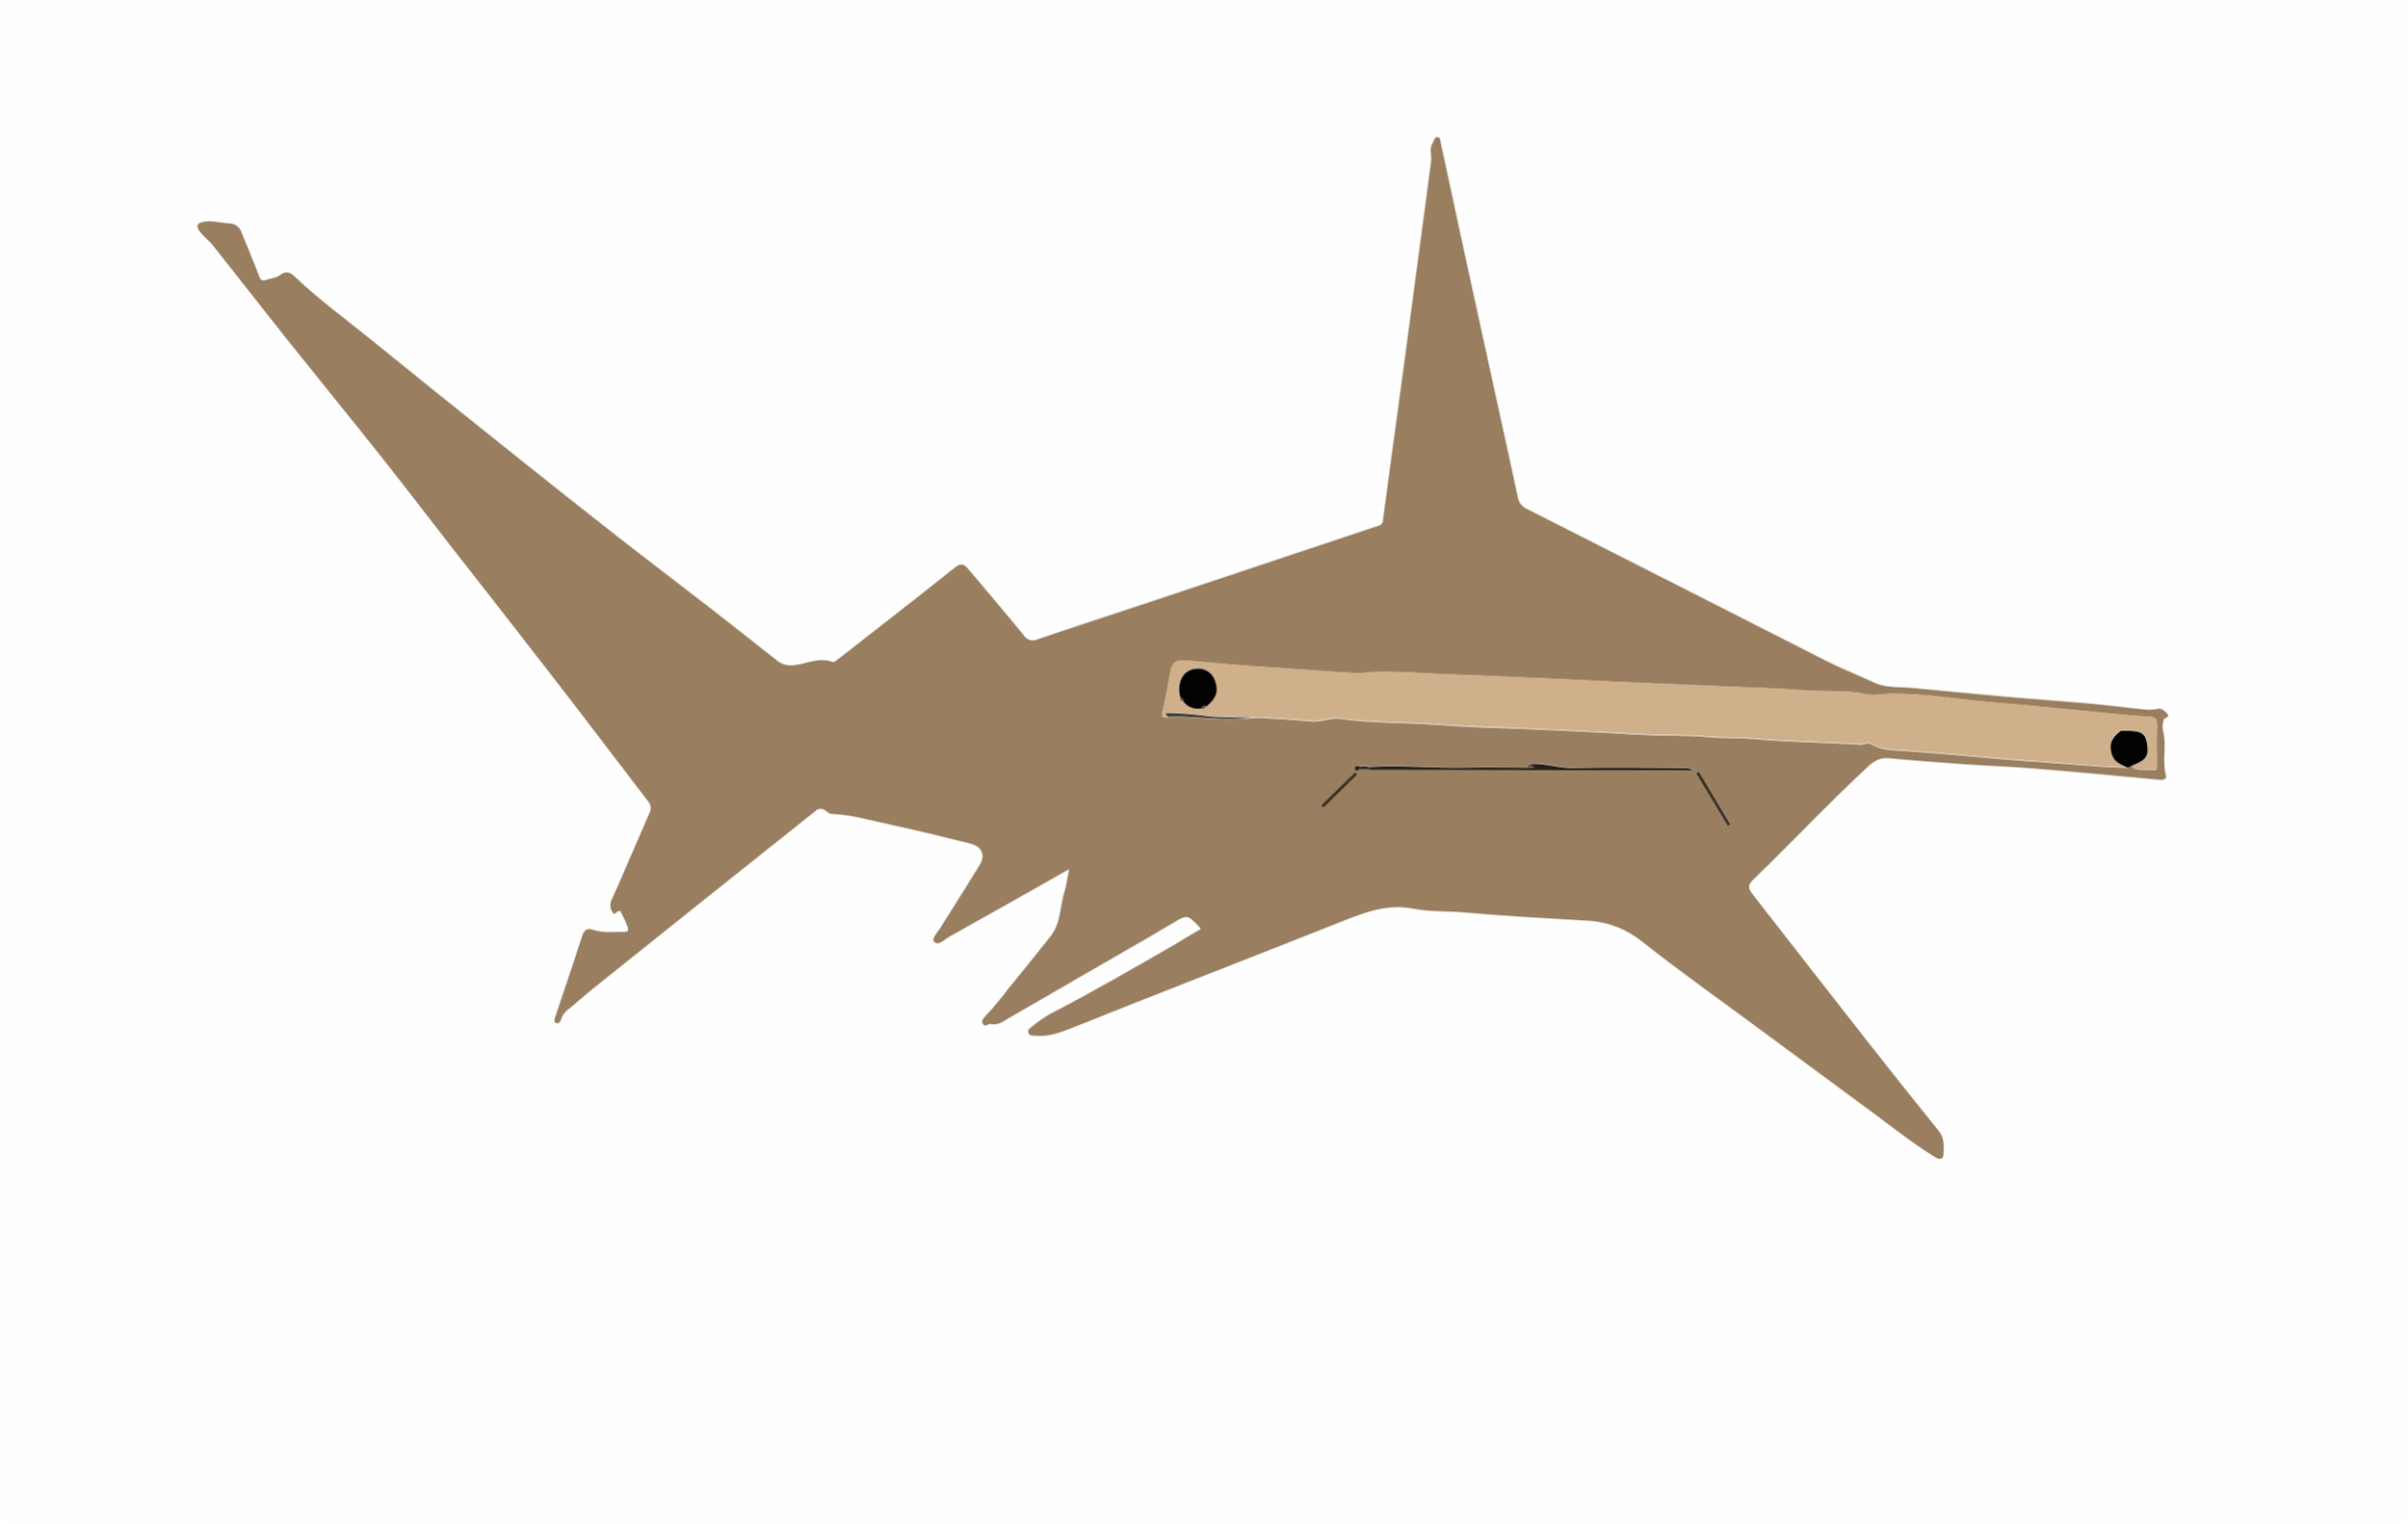
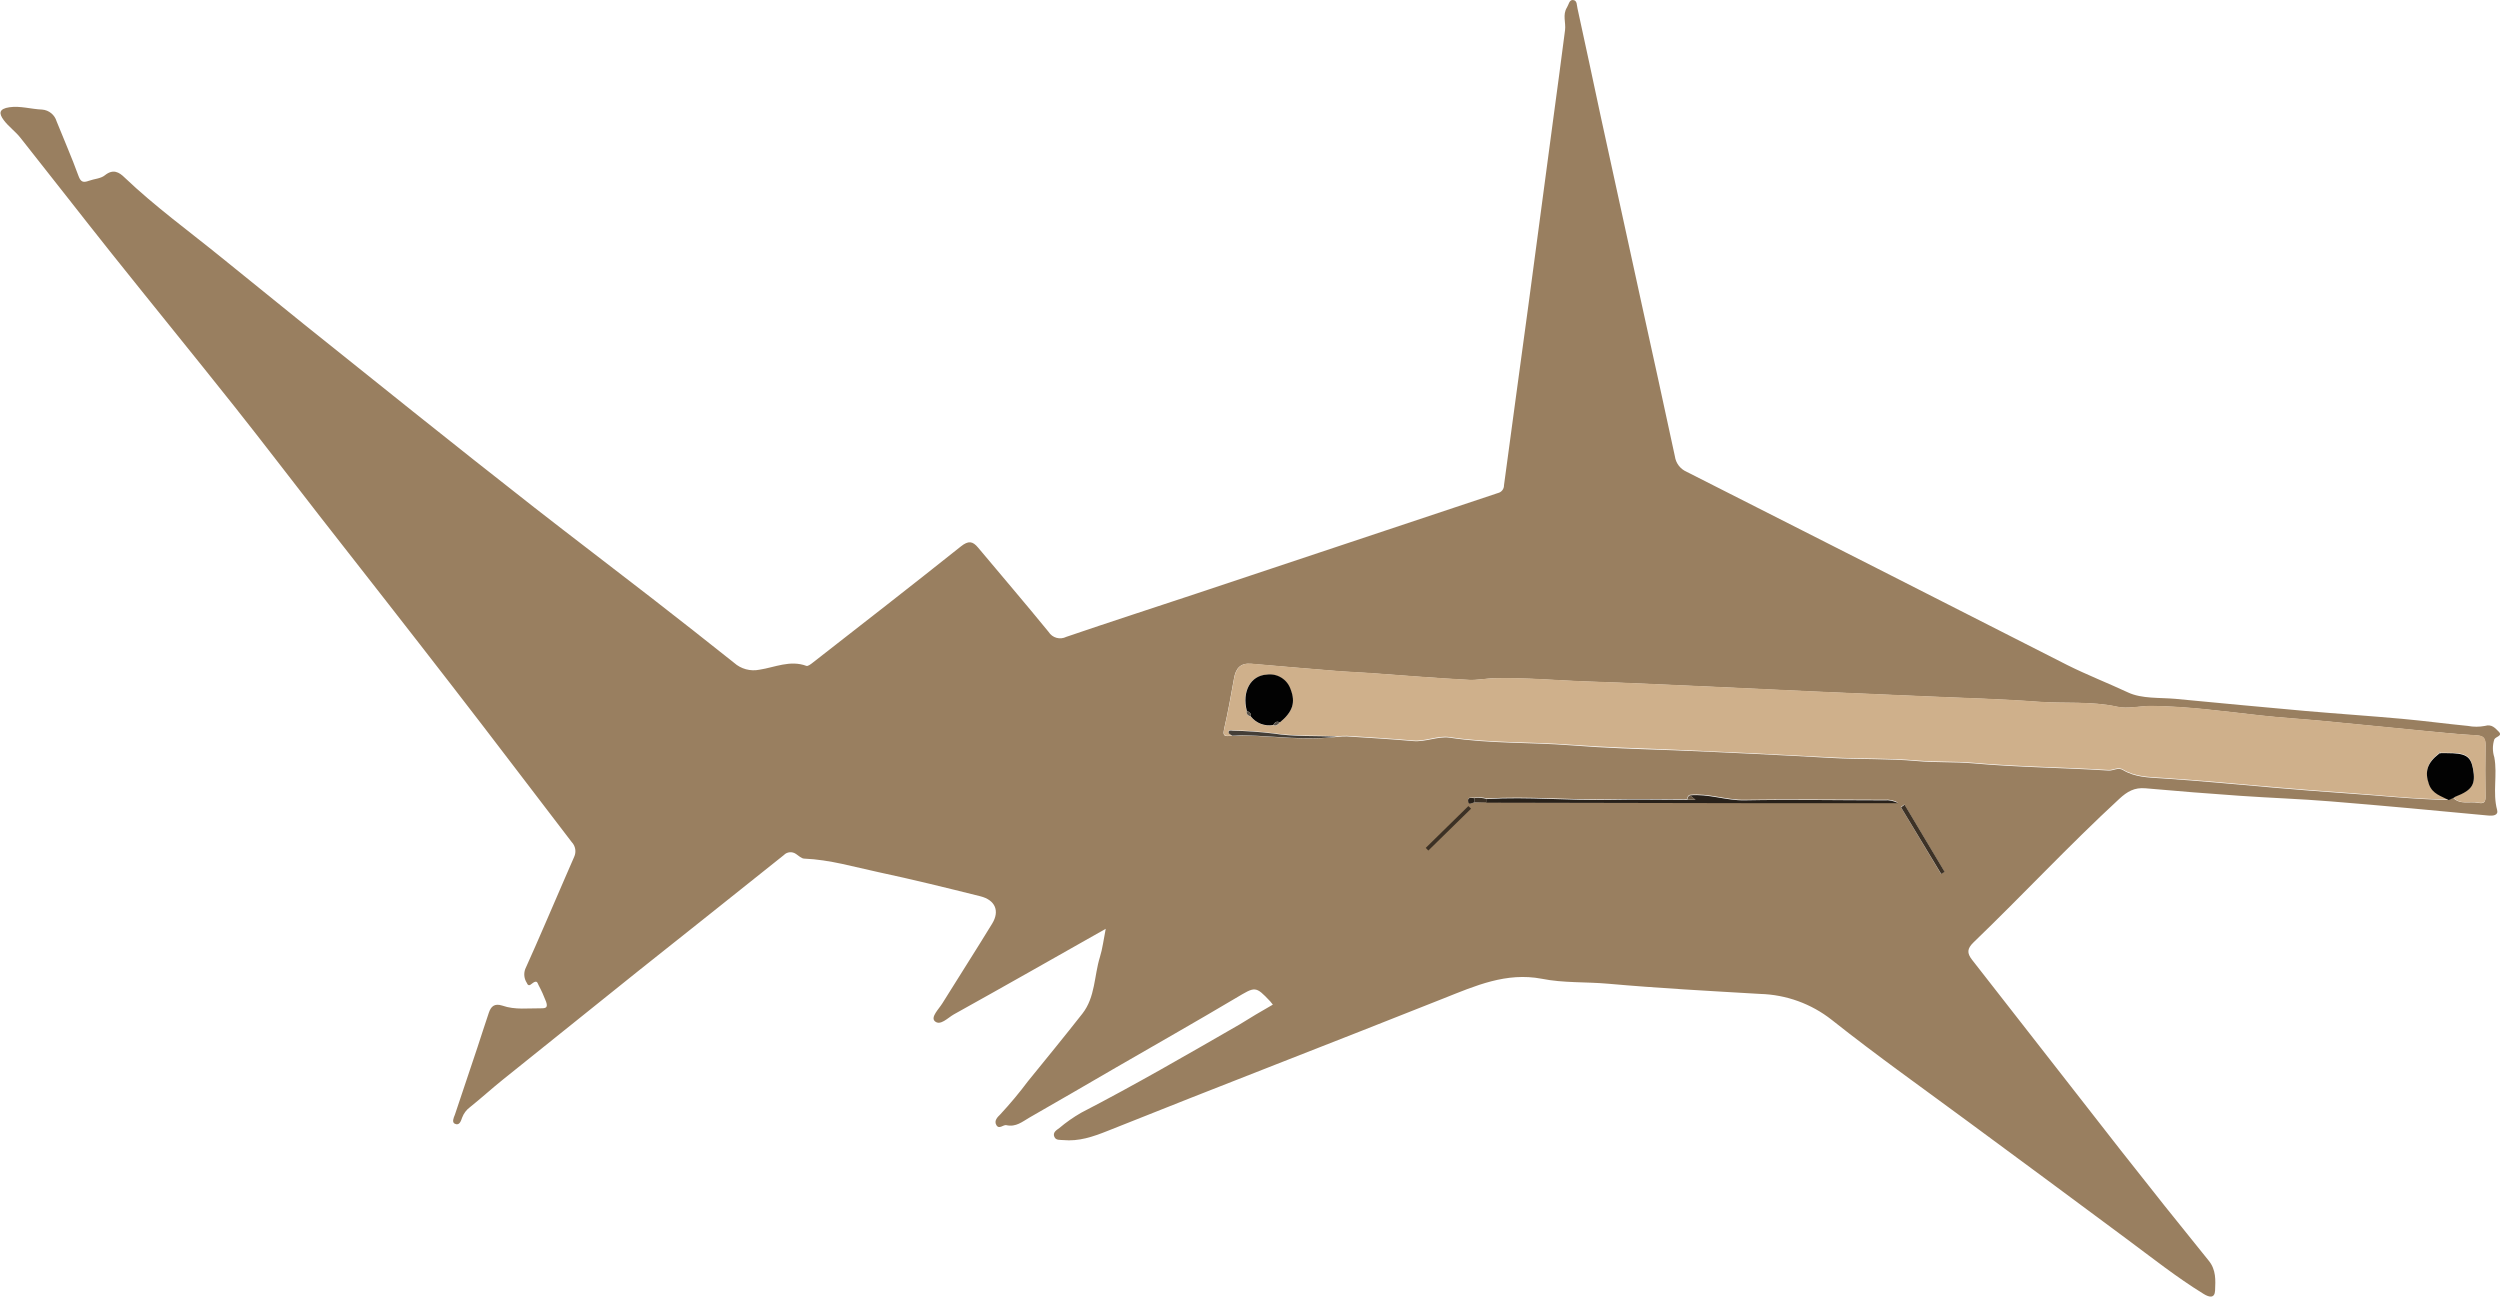
- <svg xmlns="http://www.w3.org/2000/svg" id="Ebene_1" data-name="Ebene 1" viewBox="0 0 616.09 390.09">
+ <svg xmlns="http://www.w3.org/2000/svg" id="Ebene_1" data-name="Ebene 1" viewBox="0 0 504.44 261.57">
  <defs>
-     <style>.cls-1{fill:#fefefe;}.cls-2{fill:#997f60;}.cls-3{fill:#cfb08b;}.cls-4{fill:#020202;}.cls-5{fill:#28211a;}.cls-6{fill:#3d3226;}.cls-7{fill:#443e37;}.cls-8{fill:#3c3125;}.cls-9{fill:#695742;}.cls-10{fill:#5a5248;}.cls-11{fill:#504941;}</style>
+     <style>.cls-1{fill:#997f60;}.cls-2{fill:#cfb08b;}.cls-3{fill:#020202;}.cls-4{fill:#28211a;}.cls-5{fill:#3d3226;}.cls-6{fill:#443e37;}.cls-7{fill:#3c3125;}.cls-8{fill:#695742;}.cls-9{fill:#5a5248;}.cls-10{fill:#504941;}</style>
  </defs>
-   <path class="cls-1" d="M1151.5,637.91q-152.88,0-305.75,0c-1.87,0-2.3-.42-2.3-2.3q.08-192.75,0-385.5c0-1.87.42-2.3,2.3-2.3q305.75.07,611.5,0c1.87,0,2.3.42,2.3,2.3q-.08,192.75,0,385.5c0,1.87-.42,2.3-2.3,2.3Q1304.37,637.88,1151.5,637.91Zm-.69-152.25c-2.36,1.37-4.56,2.66-6.77,3.94-10.57,6.08-21.11,12.19-31.94,17.8a29.79,29.79,0,0,0-4.43,3.1c-.53.41-1.4.87-1,1.79.32.72,1.1.58,1.76.64,3.21.29,6-.67,9-1.86,22.57-9,45.23-17.8,67.83-26.75,6.37-2.52,12.59-5.3,19.75-3.94,4.4.84,8.91.56,13.37,1,10.22.91,20.46,1.46,30.7,2.06a24.42,24.42,0,0,1,14.45,5.24c9.07,7.2,18.54,13.9,27.86,20.79q15.76,11.65,31.54,23.28c5.15,3.81,10.17,7.81,15.65,11.18,1.2.74,2.24.87,2.3-.7.09-2,.21-4.11-1.27-6q-8.93-11-17.7-22.2c-10-12.82-20-25.69-30.06-38.52-1.06-1.36-1-2.25.32-3.55,9.89-9.53,19.26-19.58,29.35-28.9,1.65-1.53,3.1-2.36,5.33-2.16q9.5.86,19,1.51c6.11.42,12.25.63,18.35,1.13,10.63.87,21.24,1.91,31.86,2.86.85.08,2,0,1.73-1.13-.95-3.52.1-7.1-.57-10.63a5.86,5.86,0,0,1,0-3.6c.26-.57,1.79-.69.86-1.6-.65-.63-1.36-1.55-2.74-1.13a9.18,9.18,0,0,1-3.47.05c-4.43-.44-8.84-1-13.28-1.43-6.5-.59-13-1-19.53-1.59q-13.1-1.16-26.19-2.44c-3.21-.31-6.75,0-9.53-1.28-4.07-1.9-8.28-3.51-12.28-5.54q-38.43-19.45-76.82-39A4,4,0,0,1,1232,375c-2.2-10.33-4.5-20.64-6.76-31q-4.11-18.76-8.19-37.52c-1.58-7.26-3.08-14.54-4.69-21.8-.14-.61.09-1.76-1-1.75-.68,0-.79,1-1.14,1.51-.93,1.47-.19,3.05-.38,4.56-.77,6.08-1.6,12.14-2.42,18.22q-2.51,18.74-5,37.48c-1.63,12-3.3,24.09-4.9,36.14a1.58,1.58,0,0,1-1.33,1.63q-30.36,10-60.67,20.23c-8.8,2.94-17.63,5.78-26.4,8.78a2.75,2.75,0,0,1-3.58-1.05c-4.68-5.71-9.49-11.32-14.22-17-1.12-1.34-2-1.44-3.47-.25-9.91,7.9-19.92,15.67-29.91,23.47-.38.29-1,.75-1.27.64-3.28-1.22-6.39.29-9.47.77a5.92,5.92,0,0,1-5.12-1.39q-8.32-6.59-16.69-13.12c-7.86-6.1-15.79-12.11-23.63-18.23-8.17-6.38-16.28-12.84-24.4-19.3q-11.11-8.84-22.16-17.74-8.28-6.66-16.52-13.36c-6.57-5.32-13.42-10.3-19.56-16.15-1.18-1.12-2.39-1.81-4-.47-.83.67-2.16.7-3.23,1.11s-1.63.32-2.1-1c-1.35-3.7-2.95-7.31-4.41-11a3.31,3.31,0,0,0-2.91-2.37c-2.2-.08-4.32-.8-6.6-.47s-2.08,1.33-1.17,2.58,2.39,2.33,3.42,3.63c6.14,7.73,12.18,15.54,18.33,23.25,8.21,10.3,16.54,20.5,24.73,30.81,5.83,7.34,11.5,14.81,17.27,22.2,8.95,11.49,18,22.92,26.86,34.45,8,10.41,15.95,20.92,24,31.34a2.68,2.68,0,0,1,.5,3c-.61,1.44-1.25,2.86-1.87,4.3-2.64,6.12-5.22,12.26-8,18.33a3.13,3.13,0,0,0,.31,2.78c.41,1.06,1,.06,1.54-.16s.65.25.83.61a28.41,28.41,0,0,1,1.53,3.37c.39,1.15,0,1.33-.94,1.32-2.64,0-5.34.36-7.89-.54-1.61-.57-2.3.16-2.74,1.48-.79,2.33-1.52,4.68-2.3,7q-2.25,6.78-4.54,13.55c-.22.65-.57,1.52.05,1.81,1,.45,1.23-.61,1.47-1.25a4.64,4.64,0,0,1,1.58-2.1c2.25-1.81,4.39-3.75,6.64-5.56q13.67-11,27.38-21.9,14.67-11.7,29.34-23.39a1.89,1.89,0,0,1,2.47-.24c.55.35,1.12.92,1.69.94,5.12.21,10,1.67,14.95,2.73,6.89,1.47,13.74,3.16,20.58,4.87,3,.75,3.93,3,2.37,5.51-3.3,5.4-6.72,10.72-10.06,16.1-.72,1.16-2.39,2.75-1.53,3.58,1.08,1,2.63-.69,3.85-1.36,10.12-5.63,20.19-11.36,30.65-17.27-.44,2.19-.64,4-1.17,5.69-1.18,3.81-.93,8.1-3.54,11.43-3.6,4.6-7.31,9.12-11,13.66a81.29,81.29,0,0,1-5.55,6.65c-.53.53-1.25,1.38-.8,2.19s1.36-.14,2,0c1.94.47,3.26-.72,4.7-1.55,5.78-3.32,11.52-6.69,17.29-10,8.11-4.7,16.28-9.32,24.34-14.11,4-2.35,3.88-2.49,6.92.68C1150.45,485.18,1150.59,485.38,1150.81,485.66Z" transform="translate(-843.45 -247.86)" />
-   <path class="cls-2" d="M1150.81,485.66c-.22-.27-.36-.48-.53-.66-3-3.17-3-3-6.92-.68-8.06,4.79-16.22,9.41-24.34,14.11-5.77,3.34-11.51,6.71-17.29,10-1.44.83-2.76,2-4.7,1.55-.59-.14-1.45.92-2,0s.27-1.66.8-2.19a81.29,81.29,0,0,0,5.55-6.65c3.69-4.54,7.39-9.06,11-13.66,2.61-3.33,2.36-7.62,3.54-11.43.53-1.7.73-3.5,1.17-5.69-10.45,5.91-20.52,11.64-30.65,17.27-1.21.68-2.76,2.4-3.85,1.36-.86-.82.81-2.42,1.53-3.58,3.34-5.38,6.76-10.7,10.06-16.1,1.55-2.54.63-4.75-2.37-5.51-6.84-1.71-13.69-3.4-20.58-4.87-4.95-1.06-9.83-2.52-14.95-2.73-.58,0-1.14-.59-1.69-.94a1.89,1.89,0,0,0-2.47.24q-14.65,11.72-29.34,23.39-13.7,10.93-27.38,21.9c-2.25,1.81-4.39,3.76-6.64,5.56a4.64,4.64,0,0,0-1.58,2.1c-.24.64-.51,1.7-1.47,1.25-.63-.3-.27-1.17-.05-1.81q2.29-6.77,4.54-13.55c.78-2.34,1.51-4.69,2.3-7,.44-1.31,1.13-2,2.74-1.48,2.55.9,5.25.51,7.89.54.92,0,1.33-.17.94-1.32a28.41,28.41,0,0,0-1.53-3.37c-.18-.36-.24-.86-.83-.61s-1.13,1.22-1.54.16a3.13,3.13,0,0,1-.31-2.78c2.75-6.07,5.33-12.21,8-18.33.62-1.43,1.26-2.86,1.87-4.3a2.68,2.68,0,0,0-.5-3c-8-10.42-15.93-20.93-24-31.34-8.9-11.52-17.91-23-26.86-34.45-5.76-7.39-11.44-14.86-17.27-22.2-8.19-10.31-16.52-20.52-24.73-30.81-6.15-7.72-12.19-15.52-18.33-23.25-1-1.3-2.44-2.3-3.42-3.63s-1-2.26,1.17-2.58,4.4.39,6.6.47a3.31,3.31,0,0,1,2.91,2.37c1.46,3.66,3.06,7.27,4.41,11,.47,1.3,1,1.4,2.1,1s2.4-.43,3.23-1.11c1.66-1.34,2.87-.65,4,.47,6.14,5.85,13,10.82,19.56,16.15q8.26,6.69,16.52,13.36,11.06,8.89,22.16,17.74c8.11,6.46,16.23,12.92,24.4,19.3,7.84,6.12,15.77,12.13,23.63,18.23q8.39,6.51,16.69,13.12a5.92,5.92,0,0,0,5.12,1.39c3.08-.47,6.2-2,9.47-.77.3.11.89-.34,1.27-.64,10-7.8,20-15.57,29.91-23.47,1.5-1.19,2.36-1.09,3.47.25,4.74,5.66,9.54,11.27,14.22,17a2.75,2.75,0,0,0,3.58,1.05c8.77-3,17.6-5.85,26.4-8.78q30.33-10.12,60.67-20.23a1.58,1.58,0,0,0,1.33-1.63c1.6-12,3.27-24.09,4.9-36.14q2.53-18.74,5-37.48c.81-6.07,1.65-12.14,2.42-18.22.19-1.51-.54-3.09.38-4.56.35-.55.46-1.5,1.14-1.51,1,0,.82,1.14,1,1.75,1.61,7.26,3.12,14.54,4.69,21.8q4.07,18.76,8.19,37.52c2.26,10.32,4.55,20.63,6.76,31a4,4,0,0,0,2.36,3.12q38.43,19.46,76.82,39c4,2,8.21,3.64,12.28,5.54,2.77,1.29,6.32,1,9.53,1.28q13.09,1.26,26.19,2.44c6.51.57,13,1,19.53,1.59,4.43.4,8.85,1,13.28,1.43a9.18,9.18,0,0,0,3.47-.05c1.38-.42,2.09.49,2.74,1.13.94.91-.59,1-.86,1.6a5.86,5.86,0,0,0,0,3.6c.67,3.53-.38,7.12.57,10.63.3,1.12-.89,1.21-1.73,1.13-10.62-1-21.23-2-31.86-2.86-6.11-.5-12.24-.7-18.35-1.13q-9.52-.66-19-1.51c-2.23-.2-3.68.63-5.33,2.16-10.1,9.32-19.46,19.38-29.35,28.9-1.35,1.3-1.38,2.19-.32,3.55,10,12.83,20,25.7,30.06,38.52q8.76,11.17,17.7,22.2c1.49,1.84,1.36,3.92,1.27,6-.07,1.57-1.1,1.44-2.3.7-5.48-3.37-10.49-7.36-15.65-11.18q-15.75-11.66-31.54-23.28c-9.32-6.89-18.79-13.59-27.86-20.79a24.42,24.42,0,0,0-14.45-5.24c-10.24-.6-20.49-1.15-30.7-2.06-4.46-.4-9-.12-13.37-1-7.16-1.36-13.38,1.41-19.75,3.94-22.6,8.95-45.27,17.72-67.83,26.75-3,1.2-5.82,2.16-9,1.86-.66-.06-1.44.08-1.76-.64-.41-.92.46-1.38,1-1.79a29.79,29.79,0,0,1,4.43-3.1c10.83-5.6,21.38-11.72,31.94-17.8C1146.25,488.32,1148.45,487,1150.81,485.66Zm40.69-40.76,2.52-.07,51.53.1,29,0H1277a4.69,4.69,0,0,0-2.71-.57c-9.4,0-18.81-.14-28.21,0-3.76.07-7.32-1.37-11.06-1-.44.14-.51.52-.57.9-5.16,0-10.32-.09-15.47,0-8.31.19-16.61-.67-24.92-.16a5.66,5.66,0,0,0-2.57-.15c-.51,0-1.29-.21-1.23.58S1191,445,1191.5,444.9Zm196.58-.51.94-.41c1.45,1.46,3.32.66,5,1,1.27.24,1.55-.15,1.52-1.36-.07-3.41-.06-6.83,0-10.24,0-1.31-.28-1.9-1.77-2-3.87-.22-7.74-.64-11.6-1-6.57-.63-13.14-1.31-19.71-1.93-4.11-.39-8.24-.63-12.34-1.09-7.31-.81-14.59-1.84-22-1.91-2.31,0-4.78.62-6.89.16-5.27-1.17-10.58-.62-15.84-1-7.42-.56-14.89-.75-22.34-1.08l-23.09-1c-7.12-.3-14.23-.69-21.35-1-7.95-.33-15.9-.74-23.84-1-6.39-.2-12.76-.83-19.16-.66-1.76,0-3.56.41-5.17.32-6.51-.34-13-.87-19.53-1.35-2.47-.18-5-.26-7.43-.47-5.68-.48-11.36-.93-17-1.44-2.21-.2-3.12.94-3.47,3-.6,3.41-1.22,6.82-2,10.19-.45,1.91.81,1.27,1.65,1.36s1.59-.11,2.41-.09c6.23.16,12.46,1.07,18.71.29a16.5,16.5,0,0,1,2-.1c4.46.29,8.93.55,13.38.94,2.52.22,5-1.05,7.33-.69,8.13,1.25,16.35.91,24.51,1.55,6.92.55,13.89.76,20.84,1q15.89.65,31.77,1.55c5.72.32,11.47.1,17.16.62,3.82.35,7.64.13,11.43.47,9.08.82,18.19.87,27.28,1.45,1,.06,1.92-.7,2.91-.1,2.43,1.47,5.13,1.5,7.88,1.68,7.66.5,15.31,1.24,23,1.91q7,.61,14.1,1.1C1374.22,443.5,1381.13,444.31,1388.08,444.39Zm-109.8.92-.71.52,8.1,13.47.69-.43Zm-88,.29.55.52-8.63,8.45-.52-.54Z" transform="translate(-843.45 -247.86)" />
-   <path class="cls-3" d="M1142.64,431.4c-.84-.09-2.09.55-1.65-1.36.79-3.37,1.41-6.78,2-10.19.35-2,1.26-3.15,3.47-3,5.67.5,11.35,1,17,1.44,2.47.21,5,.29,7.43.47,6.51.48,13,1,19.53,1.35,1.61.08,3.41-.28,5.17-.32,6.41-.17,12.78.46,19.16.66,7.95.25,15.89.66,23.84,1,7.11.29,14.23.69,21.35,1l23.09,1c7.45.33,14.92.51,22.34,1.08,5.26.4,10.58-.15,15.84,1,2.1.47,4.58-.18,6.89-.16,7.37.07,14.65,1.1,22,1.91,4.1.46,8.23.7,12.34,1.09,6.57.62,13.14,1.3,19.71,1.93,3.86.37,7.73.8,11.6,1,1.49.08,1.79.68,1.77,2-.06,3.41-.06,6.83,0,10.24,0,1.21-.25,1.59-1.52,1.36-1.66-.31-3.53.48-5-1a2.27,2.27,0,0,1,.41-.27c3.43-1.33,4.15-2.47,3.57-5.63-.48-2.6-1.49-3.2-5.31-3.16-.41,0-.83,0-1.24,0-.16-.24-.28-.31-.29.07-2.46,1.88-2.92,3.68-2.05,6.16.7,2,2.45,2.38,4,3.2-7-.08-13.86-.89-20.79-1.37q-7.05-.49-14.1-1.1c-7.65-.67-15.3-1.41-23-1.91-2.75-.18-5.45-.21-7.88-1.68-1-.6-1.93.16-2.91.1-9.09-.58-18.2-.63-27.28-1.45-3.79-.34-7.61-.13-11.43-.47-5.69-.51-11.45-.3-17.16-.62q-15.88-.88-31.77-1.55c-6.95-.28-13.92-.49-20.84-1-8.16-.64-16.38-.3-24.51-1.55-2.36-.36-4.81.91-7.33.69-4.45-.39-8.92-.65-13.38-.94a16.57,16.57,0,0,0-2,.1c-4.28-.23-8.58,0-12.86-.64a80.22,80.22,0,0,0-8.17-.57c-.31,0-.92-.24-.83.43C1141.92,431,1142.38,431.2,1142.64,431.4Zm2.92-5c-.18.71.27,1,.82,1.15a4.67,4.67,0,0,0,4.52,1.71c.61.29,1-.09,1.28-.5,2.62-2.16,3.21-4,2.18-6.65a4.43,4.43,0,0,0-4.85-3C1146.31,419.26,1144.56,422.5,1145.56,426.37Z" transform="translate(-843.45 -247.86)" />
-   <path class="cls-4" d="M1388.08,444.39c-1.51-.82-3.27-1.2-4-3.2-.87-2.48-.4-4.28,2.05-6.16l.16,0,.13-.11c.41,0,.83,0,1.24,0,3.82,0,4.83.57,5.31,3.16.58,3.16-.14,4.3-3.57,5.63a2.27,2.27,0,0,0-.41.27Z" transform="translate(-843.45 -247.86)" />
-   <path class="cls-5" d="M1194,444.18c8.31-.5,16.61.35,24.92.16,5.15-.12,10.31,0,15.47,0h1.69l-1.12-.9c3.74-.36,7.3,1.08,11.06,1,9.4-.19,18.8-.05,28.21,0a4.69,4.69,0,0,1,2.71.57h-2.48l-29,0-51.53-.1Z" transform="translate(-843.45 -247.86)" />
-   <path class="cls-6" d="M1278.28,445.31l8.08,13.57-.69.43-8.1-13.47Z" transform="translate(-843.45 -247.86)" />
-   <path class="cls-7" d="M1142.64,431.4c-.26-.19-.72-.36-.75-.58-.09-.67.52-.44.83-.43a80.22,80.22,0,0,1,8.17.57c4.28.68,8.58.42,12.86.64-6.25.79-12.47-.13-18.71-.29C1144.23,431.29,1143.44,431.41,1142.64,431.4Z" transform="translate(-843.45 -247.86)" />
-   <path class="cls-8" d="M1190.26,445.6l-8.6,8.43.52.54,8.63-8.45Z" transform="translate(-843.45 -247.86)" />
-   <path class="cls-8" d="M1194,444.18l0,.65-2.52.07,0-.87A5.66,5.66,0,0,1,1194,444.18Z" transform="translate(-843.45 -247.86)" />
-   <path class="cls-5" d="M1191.48,444l0,.87c-.48.11-1.19.6-1.25-.29S1191,444,1191.48,444Z" transform="translate(-843.45 -247.86)" />
-   <path class="cls-9" d="M1235,443.42l1.12.9h-1.69C1234.51,443.94,1234.57,443.56,1235,443.42Z" transform="translate(-843.45 -247.86)" />
-   <path class="cls-4" d="M1150.9,429.23a4.67,4.67,0,0,1-4.52-1.71c.12-.66-.37-.89-.82-1.15-1-3.88.75-7.11,4-7.3a4.43,4.43,0,0,1,4.85,3c1,2.62.43,4.49-2.18,6.65C1151.55,428.37,1151.19,428.72,1150.9,429.23Z" transform="translate(-843.45 -247.86)" />
-   <path class="cls-10" d="M1145.56,426.37c.45.26.94.49.82,1.15C1145.82,427.34,1145.38,427.08,1145.56,426.37Z" transform="translate(-843.45 -247.86)" />
-   <path class="cls-10" d="M1150.9,429.23c.29-.51.65-.87,1.28-.5C1151.85,429.15,1151.5,429.52,1150.9,429.23Z" transform="translate(-843.45 -247.86)" />
-   <path class="cls-11" d="M1386.46,435l-.13.11-.16,0C1386.18,434.64,1386.3,434.71,1386.46,435Z" transform="translate(-843.45 -247.86)" />
+   <path class="cls-1" d="M307.36,237.8c-.22-.27-.36-.48-.53-.66-3-3.17-3-3-6.92-.68-8.06,4.79-16.22,9.41-24.34,14.11-5.77,3.34-11.51,6.71-17.29,10-1.44.83-2.76,2-4.7,1.55-.59-.14-1.45.92-2,0s.27-1.66.8-2.19a81.27,81.27,0,0,0,5.55-6.65c3.69-4.54,7.39-9.06,11-13.66,2.61-3.33,2.36-7.62,3.54-11.43.53-1.7.73-3.5,1.17-5.69-10.45,5.91-20.52,11.64-30.65,17.27-1.21.68-2.76,2.4-3.85,1.36-.86-.82.81-2.42,1.53-3.58,3.34-5.38,6.76-10.7,10.06-16.1,1.55-2.54.63-4.75-2.37-5.51-6.84-1.71-13.69-3.4-20.58-4.87-4.95-1.06-9.83-2.52-14.95-2.73-.58,0-1.14-.59-1.69-.94a1.89,1.89,0,0,0-2.47.24Q194,219.36,179.33,231,165.63,242,152,252.93c-2.25,1.81-4.39,3.76-6.64,5.56a4.64,4.64,0,0,0-1.58,2.1c-.24.64-.51,1.7-1.47,1.25-.63-.3-.27-1.17,0-1.81q2.29-6.77,4.54-13.55c.78-2.34,1.51-4.69,2.3-7,.44-1.31,1.13-2,2.74-1.48,2.55.9,5.25.51,7.89.54.92,0,1.33-.17.94-1.32a28.41,28.41,0,0,0-1.53-3.37c-.18-.36-.24-.86-.83-.61s-1.13,1.22-1.54.16a3.13,3.13,0,0,1-.31-2.78c2.75-6.07,5.33-12.21,8-18.33.62-1.43,1.26-2.86,1.87-4.3a2.68,2.68,0,0,0-.5-3c-8-10.42-15.93-20.93-24-31.34-8.9-11.52-17.91-23-26.86-34.45-5.76-7.39-11.44-14.86-17.27-22.2-8.19-10.31-16.52-20.52-24.73-30.81-6.15-7.72-12.19-15.52-18.33-23.25-1-1.3-2.44-2.3-3.42-3.63s-1-2.26,1.17-2.58,4.4.39,6.6.47a3.31,3.31,0,0,1,2.91,2.37c1.46,3.66,3.06,7.27,4.41,11,.47,1.3,1,1.4,2.1,1s2.4-.43,3.23-1.11c1.66-1.34,2.87-.65,4,.47,6.14,5.85,13,10.82,19.56,16.15l16.52,13.36q11.06,8.89,22.16,17.74c8.11,6.46,16.23,12.92,24.4,19.3,7.84,6.12,15.77,12.13,23.63,18.23q8.39,6.51,16.69,13.12a5.92,5.92,0,0,0,5.12,1.39c3.08-.47,6.2-2,9.47-.77.3.11.89-.34,1.27-.64,10-7.8,20-15.57,29.91-23.47,1.5-1.19,2.36-1.09,3.47.25,4.74,5.66,9.54,11.27,14.22,17a2.75,2.75,0,0,0,3.58,1c8.77-3,17.6-5.85,26.4-8.78l60.67-20.23A1.58,1.58,0,0,0,354,133c1.6-12,3.27-24.09,4.9-36.14q2.53-18.74,5-37.48c.81-6.07,1.65-12.14,2.42-18.22.19-1.51-.54-3.09.38-4.56.35-.55.46-1.5,1.14-1.51,1,0,.82,1.14,1,1.75,1.61,7.26,3.12,14.54,4.69,21.8q4.07,18.76,8.19,37.52c2.26,10.32,4.55,20.63,6.76,31a4,4,0,0,0,2.36,3.12q38.43,19.46,76.82,39c4,2,8.21,3.64,12.28,5.54,2.77,1.29,6.32,1,9.53,1.28q13.09,1.26,26.19,2.44c6.51.57,13,1,19.53,1.59,4.43.4,8.85,1,13.28,1.43a9.18,9.18,0,0,0,3.47,0c1.38-.42,2.09.49,2.74,1.13.94.91-.59,1-.86,1.6a5.86,5.86,0,0,0,0,3.6c.67,3.53-.38,7.12.57,10.63.3,1.12-.89,1.21-1.73,1.13-10.62-1-21.23-2-31.86-2.86-6.11-.5-12.24-.7-18.35-1.13q-9.52-.66-19-1.51c-2.23-.2-3.68.63-5.33,2.16-10.1,9.32-19.46,19.38-29.35,28.9-1.35,1.3-1.38,2.19-.32,3.55q15,19.24,30.06,38.52,8.76,11.17,17.7,22.2c1.49,1.84,1.36,3.92,1.27,6-.07,1.57-1.1,1.44-2.3.7-5.48-3.37-10.49-7.36-15.65-11.18Q463.77,273.29,448,261.67c-9.32-6.89-18.79-13.59-27.86-20.79a24.42,24.42,0,0,0-14.45-5.24c-10.24-.6-20.49-1.15-30.7-2.06-4.46-.4-9-.12-13.37-1-7.16-1.36-13.38,1.41-19.75,3.94-22.6,9-45.27,17.72-67.83,26.75-3,1.2-5.82,2.16-9,1.86-.66-.06-1.44.08-1.76-.64-.41-.92.46-1.38,1-1.79a29.79,29.79,0,0,1,4.43-3.1c10.83-5.6,21.38-11.72,31.94-17.8C302.8,240.46,305,239.14,307.36,237.8ZM348,197l2.52-.07,51.53.1h31.45a4.69,4.69,0,0,0-2.71-.57c-9.4,0-18.81-.14-28.21,0-3.76.07-7.32-1.37-11.06-1-.44.14-.51.52-.57.9-5.16,0-10.32-.09-15.47,0-8.31.19-16.61-.67-24.92-.16a5.66,5.66,0,0,0-2.57-.15c-.51,0-1.29-.21-1.23.58S347.55,197.14,348,197Zm196.58-.51.94-.41c1.45,1.46,3.32.66,5,1,1.27.24,1.55-.15,1.52-1.36-.07-3.41-.06-6.83,0-10.24,0-1.31-.28-1.9-1.77-2-3.87-.22-7.74-.64-11.6-1-6.57-.63-13.14-1.31-19.71-1.93-4.11-.39-8.24-.63-12.34-1.09-7.31-.81-14.59-1.84-22-1.91-2.31,0-4.78.62-6.89.16-5.27-1.17-10.58-.62-15.84-1-7.42-.56-14.89-.75-22.34-1.08l-23.09-1c-7.12-.3-14.23-.69-21.35-1-7.95-.33-15.9-.74-23.84-1-6.39-.2-12.76-.83-19.16-.66-1.76,0-3.56.41-5.17.32-6.51-.34-13-.87-19.53-1.35-2.47-.18-5-.26-7.43-.47-5.68-.48-11.36-.93-17-1.44-2.21-.2-3.12.94-3.47,3-.6,3.41-1.22,6.82-2,10.19-.45,1.91.81,1.27,1.65,1.36s1.59-.11,2.41-.09c6.23.16,12.46,1.07,18.71.29a16.5,16.5,0,0,1,2-.1c4.46.29,8.93.55,13.38.94,2.52.22,5-1,7.33-.69,8.13,1.25,16.35.91,24.51,1.55,6.92.55,13.89.76,20.84,1q15.89.65,31.77,1.55c5.72.32,11.47.1,17.16.62,3.82.35,7.64.13,11.43.47,9.08.82,18.19.87,27.28,1.45,1,.06,1.92-.7,2.91-.1,2.43,1.47,5.13,1.5,7.88,1.68,7.66.5,15.31,1.24,23,1.91q7,.61,14.1,1.1c6.85.44,13.76,1.25,20.71,1.33Zm-109.8.92-.71.52,8.1,13.47.69-.43Zm-88,.29.55.52-8.63,8.45-.52-.54Z" transform="translate(-50.53 -35.09)" />
+   <path class="cls-2" d="M299.19,183.54c-.84-.09-2.09.55-1.65-1.36.79-3.37,1.41-6.78,2-10.19.35-2,1.26-3.15,3.47-3,5.67.5,11.35,1,17,1.44,2.47.21,5,.29,7.43.47,6.51.48,13,1,19.53,1.35,1.61.08,3.41-.28,5.17-.32,6.41-.17,12.78.46,19.16.66,7.95.25,15.89.66,23.84,1,7.11.29,14.23.69,21.35,1l23.09,1c7.45.33,14.92.51,22.34,1.08,5.26.4,10.58-.15,15.84,1,2.1.47,4.58-.18,6.89-.16,7.37.07,14.65,1.1,22,1.91,4.1.46,8.23.7,12.34,1.09,6.57.62,13.14,1.3,19.71,1.93,3.86.37,7.73.8,11.6,1,1.49.08,1.79.68,1.77,2-.06,3.41-.06,6.83,0,10.24,0,1.21-.25,1.59-1.52,1.36-1.66-.31-3.53.48-5-1a2.27,2.27,0,0,1,.41-.27c3.43-1.33,4.15-2.47,3.57-5.63-.48-2.6-1.49-3.2-5.31-3.16H543c-.16-.24-.28-.31-.29.07-2.46,1.88-2.92,3.68-2.05,6.16.7,2,2.45,2.38,4,3.2-7-.08-13.86-.89-20.79-1.37q-7.05-.49-14.1-1.1c-7.65-.67-15.3-1.41-23-1.91-2.75-.18-5.45-.21-7.88-1.68-1-.6-1.93.16-2.91.1-9.09-.58-18.2-.63-27.28-1.45-3.79-.34-7.61-.13-11.43-.47-5.69-.51-11.45-.3-17.16-.62q-15.88-.88-31.77-1.55c-6.95-.28-13.92-.49-20.84-1-8.16-.64-16.38-.3-24.51-1.55-2.36-.36-4.81.91-7.33.69-4.45-.39-8.92-.65-13.38-.94a16.57,16.57,0,0,0-2,.1c-4.28-.23-8.58,0-12.86-.64a80.23,80.23,0,0,0-8.17-.57c-.31,0-.92-.24-.83.43C298.47,183.14,298.93,183.34,299.19,183.54Zm2.92-5c-.18.71.27,1,.82,1.15a4.67,4.67,0,0,0,4.52,1.71c.61.29,1-.09,1.28-.5,2.62-2.16,3.21-4,2.18-6.65a4.43,4.43,0,0,0-4.85-3c-3.2.15-5,3.39-4,7.26Z" transform="translate(-50.53 -35.09)" />
+   <path class="cls-3" d="M544.63,196.53c-1.51-.82-3.27-1.2-4-3.2-.87-2.48-.4-4.28,2.05-6.16h.16l.13-.11h1.24c3.82,0,4.83.57,5.31,3.16.58,3.16-.14,4.3-3.57,5.63a2.27,2.27,0,0,0-.41.27Z" transform="translate(-50.53 -35.09)" />
+   <path class="cls-4" d="M350.55,196.32c8.31-.5,16.61.35,24.92.16,5.15-.12,10.31,0,15.47,0h1.69l-1.12-.9c3.74-.36,7.3,1.08,11.06,1,9.4-.19,18.8,0,28.21,0a4.69,4.69,0,0,1,2.71.57H402l-51.53-.1Z" transform="translate(-50.53 -35.09)" />
+   <path class="cls-5" d="M434.83,197.45,442.91,211l-.69.43L434.12,198Z" transform="translate(-50.53 -35.09)" />
+   <path class="cls-6" d="M299.19,183.54c-.26-.19-.72-.36-.75-.58-.09-.67.52-.44.83-.43a80.23,80.23,0,0,1,8.17.57c4.28.68,8.58.42,12.86.64-6.25.79-12.47-.13-18.71-.29C300.78,183.43,300,183.55,299.19,183.54Z" transform="translate(-50.53 -35.09)" />
+   <path class="cls-7" d="M346.81,197.74l-8.6,8.43.52.54,8.63-8.45Z" transform="translate(-50.53 -35.09)" />
+   <path class="cls-7" d="M350.55,196.32V197L348,197v-.87A5.66,5.66,0,0,1,350.55,196.32Z" transform="translate(-50.53 -35.09)" />
+   <path class="cls-4" d="M348,196.14V197c-.48.11-1.19.6-1.25-.29S347.55,196.14,348,196.14Z" transform="translate(-50.53 -35.09)" />
+   <path class="cls-8" d="M391.55,195.56l1.12.9H391C391.06,196.08,391.12,195.7,391.55,195.56Z" transform="translate(-50.53 -35.09)" />
+   <path class="cls-3" d="M307.45,181.37a4.67,4.67,0,0,1-4.52-1.71c.12-.66-.37-.89-.82-1.15-1-3.88.75-7.11,4-7.3a4.43,4.43,0,0,1,4.85,3c1,2.62.43,4.49-2.18,6.65C308.1,180.51,307.74,180.86,307.45,181.37Z" transform="translate(-50.53 -35.09)" />
+   <path class="cls-9" d="M302.11,178.51c.45.26.94.49.82,1.15C302.37,179.48,301.93,179.22,302.11,178.51Z" transform="translate(-50.53 -35.09)" />
+   <path class="cls-9" d="M307.45,181.37c.29-.51.65-.87,1.28-.5C308.4,181.29,308,181.66,307.45,181.37Z" transform="translate(-50.53 -35.09)" />
+   <path class="cls-10" d="M543,187.14l-.13.11h-.16C542.73,186.78,542.85,186.85,543,187.14Z" transform="translate(-50.53 -35.09)" />
</svg>
